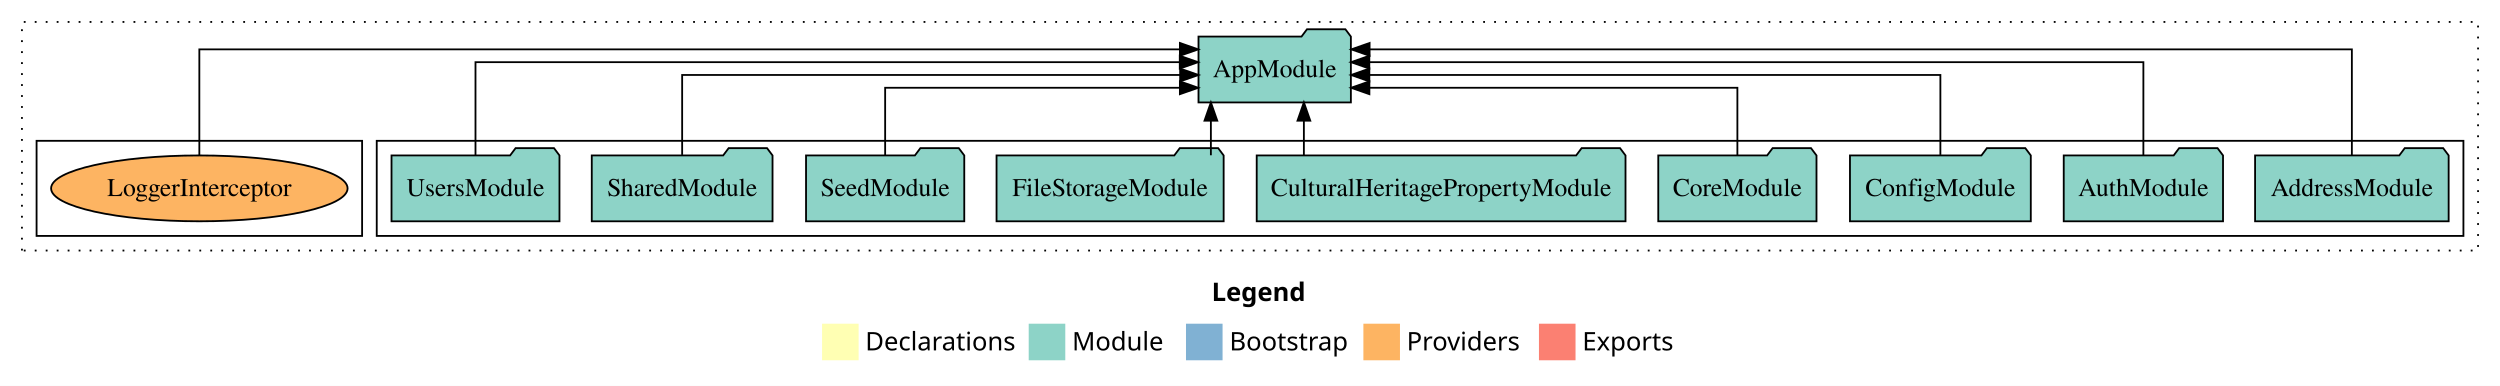
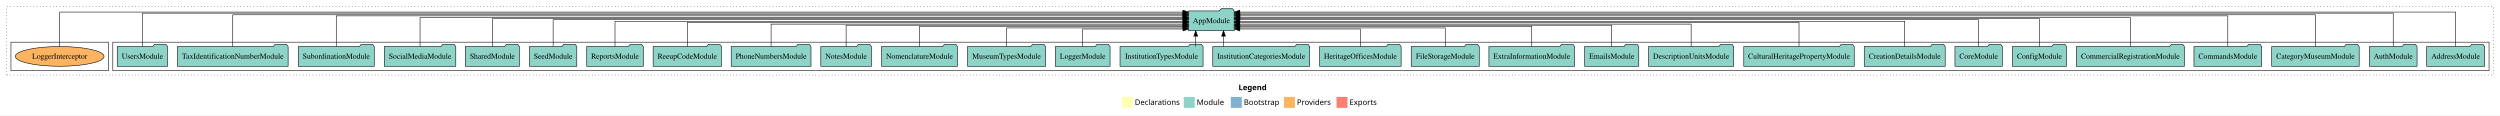
- <svg xmlns="http://www.w3.org/2000/svg" width="1367pt" height="211pt" viewBox="0.00 0.00 1367.00 211.00">
+ <svg xmlns="http://www.w3.org/2000/svg" width="4565pt" height="211pt" viewBox="0.00 0.00 4565.00 211.00">
  <g id="graph0" class="graph" transform="scale(1 1) rotate(0) translate(4 207)">
-     <polygon fill="white" stroke="transparent" points="-4,4 -4,-207 1363,-207 1363,4 -4,4" />
-     <text text-anchor="start" x="658.51" y="-42.4" font-family="Times-12" font-weight="bold" font-size="14.00">Legend</text>
-     <polygon fill="#ffffb3" stroke="transparent" points="445.5,-10 445.5,-30 465.5,-30 465.5,-10 445.5,-10" />
-     <text text-anchor="start" x="469.13" y="-15.4" font-family="Times-12" font-size="14.00">  Declarations</text>
-     <polygon fill="#8dd3c7" stroke="transparent" points="558.5,-10 558.5,-30 578.5,-30 578.5,-10 558.5,-10" />
-     <text text-anchor="start" x="582.23" y="-15.4" font-family="Times-12" font-size="14.00">  Module</text>
-     <polygon fill="#80b1d3" stroke="transparent" points="644.5,-10 644.5,-30 664.5,-30 664.5,-10 644.5,-10" />
-     <text text-anchor="start" x="668.28" y="-15.4" font-family="Times-12" font-size="14.00">  Bootstrap</text>
-     <polygon fill="#fdb462" stroke="transparent" points="741.5,-10 741.5,-30 761.5,-30 761.5,-10 741.5,-10" />
-     <text text-anchor="start" x="765.17" y="-15.4" font-family="Times-12" font-size="14.00">  Providers</text>
-     <polygon fill="#fb8072" stroke="transparent" points="837.5,-10 837.5,-30 857.5,-30 857.5,-10 837.5,-10" />
-     <text text-anchor="start" x="861.23" y="-15.4" font-family="Times-12" font-size="14.00">  Exports</text>
+     <polygon fill="white" stroke="transparent" points="-4,4 -4,-207 4561,-207 4561,4 -4,4" />
+     <text text-anchor="start" x="2257.51" y="-42.4" font-family="Times-12" font-weight="bold" font-size="14.00">Legend</text>
+     <polygon fill="#ffffb3" stroke="transparent" points="2044.5,-10 2044.5,-30 2064.5,-30 2064.5,-10 2044.5,-10" />
+     <text text-anchor="start" x="2068.13" y="-15.4" font-family="Times-12" font-size="14.00">  Declarations</text>
+     <polygon fill="#8dd3c7" stroke="transparent" points="2157.5,-10 2157.5,-30 2177.5,-30 2177.5,-10 2157.5,-10" />
+     <text text-anchor="start" x="2181.23" y="-15.4" font-family="Times-12" font-size="14.00">  Module</text>
+     <polygon fill="#80b1d3" stroke="transparent" points="2243.5,-10 2243.5,-30 2263.5,-30 2263.5,-10 2243.5,-10" />
+     <text text-anchor="start" x="2267.28" y="-15.4" font-family="Times-12" font-size="14.00">  Bootstrap</text>
+     <polygon fill="#fdb462" stroke="transparent" points="2340.5,-10 2340.5,-30 2360.5,-30 2360.5,-10 2340.5,-10" />
+     <text text-anchor="start" x="2364.17" y="-15.4" font-family="Times-12" font-size="14.00">  Providers</text>
+     <polygon fill="#fb8072" stroke="transparent" points="2436.5,-10 2436.5,-30 2456.5,-30 2456.5,-10 2436.5,-10" />
+     <text text-anchor="start" x="2460.23" y="-15.4" font-family="Times-12" font-size="14.00">  Exports</text>
    <g id="clust1" class="cluster">
-       <polygon fill="none" stroke="black" stroke-dasharray="1,5" points="8,-70 8,-195 1351,-195 1351,-70 8,-70" />
+       <polygon fill="none" stroke="black" stroke-dasharray="1,5" points="8,-70 8,-195 4549,-195 4549,-70 8,-70" />
    </g>
    <g id="clust3" class="cluster">
-       <polygon fill="none" stroke="black" points="202,-78 202,-130 1343,-130 1343,-78 202,-78" />
+       <polygon fill="none" stroke="black" points="202,-78 202,-130 4541,-130 4541,-78 202,-78" />
    </g>
    <g id="clust6" class="cluster">
      <polygon fill="none" stroke="black" points="16,-78 16,-130 194,-130 194,-78 16,-78" />
    </g>
    <g id="node1" class="node">
-       <polygon fill="#8dd3c7" stroke="black" points="1334.92,-122 1331.92,-126 1310.92,-126 1307.92,-122 1229.08,-122 1229.08,-86 1334.92,-86 1334.92,-122" />
-       <text text-anchor="middle" x="1282" y="-99.8" font-family="Times,serif" font-size="14.00">AddressModule</text>
+       <polygon fill="#8dd3c7" stroke="black" points="4532.92,-122 4529.92,-126 4508.92,-126 4505.92,-122 4427.08,-122 4427.08,-86 4532.92,-86 4532.92,-122" />
+       <text text-anchor="middle" x="4480" y="-99.8" font-family="Times,serif" font-size="14.00">AddressModule</text>
+     </g>
+     <g id="node30" class="node">
+       <polygon fill="#8dd3c7" stroke="black" points="2249.66,-187 2246.66,-191 2225.66,-191 2222.66,-187 2166.34,-187 2166.34,-151 2249.66,-151 2249.66,-187" />
+       <text text-anchor="middle" x="2208" y="-164.8" font-family="Times,serif" font-size="14.00">AppModule</text>
+     </g>
+     <g id="edge1" class="edge">
+       <path fill="none" stroke="black" d="M4480,-122.38C4480,-146.28 4480,-185 4480,-185 4480,-185 2259.87,-185 2259.87,-185" />
+       <polygon fill="black" stroke="black" points="2259.87,-181.5 2249.87,-185 2259.87,-188.5 2259.87,-181.5" />
+     </g>
+     <g id="node2" class="node">
+       <polygon fill="#8dd3c7" stroke="black" points="4409.55,-122 4406.55,-126 4385.55,-126 4382.55,-122 4322.45,-122 4322.45,-86 4409.55,-86 4409.55,-122" />
+       <text text-anchor="middle" x="4366" y="-99.8" font-family="Times,serif" font-size="14.00">AuthModule</text>
+     </g>
+     <g id="edge2" class="edge">
+       <path fill="none" stroke="black" d="M4366,-122.32C4366,-145.66 4366,-183 4366,-183 4366,-183 2259.66,-183 2259.66,-183" />
+       <polygon fill="black" stroke="black" points="2259.66,-179.5 2249.66,-183 2259.66,-186.5 2259.66,-179.5" />
+     </g>
+     <g id="node3" class="node">
+       <polygon fill="#8dd3c7" stroke="black" points="4303.86,-122 4300.86,-126 4279.86,-126 4276.86,-122 4144.14,-122 4144.14,-86 4303.86,-86 4303.86,-122" />
+       <text text-anchor="middle" x="4224" y="-99.8" font-family="Times,serif" font-size="14.00">CategoryMuseumModule</text>
+     </g>
+     <g id="edge3" class="edge">
+       <path fill="none" stroke="black" d="M4224,-122.01C4224,-144.49 4224,-180 4224,-180 4224,-180 2260.11,-180 2260.11,-180" />
+       <polygon fill="black" stroke="black" points="2260.11,-176.5 2250.11,-180 2260.11,-183.5 2260.11,-176.5" />
+     </g>
+     <g id="node4" class="node">
+       <polygon fill="#8dd3c7" stroke="black" points="4125.83,-122 4122.83,-126 4101.83,-126 4098.83,-122 4002.17,-122 4002.17,-86 4125.83,-86 4125.83,-122" />
+       <text text-anchor="middle" x="4064" y="-99.8" font-family="Times,serif" font-size="14.00">CommandsModule</text>
+     </g>
+     <g id="edge4" class="edge">
+       <path fill="none" stroke="black" d="M4064,-122.29C4064,-144.21 4064,-178 4064,-178 4064,-178 2259.81,-178 2259.81,-178" />
+       <polygon fill="black" stroke="black" points="2259.81,-174.5 2249.81,-178 2259.81,-181.5 2259.81,-174.5" />
+     </g>
+     <g id="node5" class="node">
+       <polygon fill="#8dd3c7" stroke="black" points="3984.69,-122 3981.69,-126 3960.69,-126 3957.69,-122 3787.31,-122 3787.31,-86 3984.69,-86 3984.69,-122" />
+       <text text-anchor="middle" x="3886" y="-99.8" font-family="Times,serif" font-size="14.00">CommercialRegistrationModule</text>
+     </g>
+     <g id="edge5" class="edge">
+       <path fill="none" stroke="black" d="M3886,-122.28C3886,-143.32 3886,-175 3886,-175 3886,-175 2259.9,-175 2259.9,-175" />
+       <polygon fill="black" stroke="black" points="2259.9,-171.5 2249.9,-175 2259.9,-178.5 2259.9,-171.5" />
+     </g>
+     <g id="node6" class="node">
+       <polygon fill="#8dd3c7" stroke="black" points="3769.44,-122 3766.44,-126 3745.44,-126 3742.44,-122 3670.56,-122 3670.56,-86 3769.44,-86 3769.44,-122" />
+       <text text-anchor="middle" x="3720" y="-99.8" font-family="Times,serif" font-size="14.00">ConfigModule</text>
+     </g>
+     <g id="edge6" class="edge">
+       <path fill="none" stroke="black" d="M3720,-122.13C3720,-142.57 3720,-173 3720,-173 3720,-173 2260.02,-173 2260.02,-173" />
+       <polygon fill="black" stroke="black" points="2260.02,-169.5 2250.02,-173 2260.02,-176.5 2260.02,-169.5" />
+     </g>
+     <g id="node7" class="node">
+       <polygon fill="#8dd3c7" stroke="black" points="3652.26,-122 3649.26,-126 3628.26,-126 3625.26,-122 3565.74,-122 3565.74,-86 3652.26,-86 3652.26,-122" />
+       <text text-anchor="middle" x="3609" y="-99.8" font-family="Times,serif" font-size="14.00">CoreModule</text>
+     </g>
+     <g id="edge7" class="edge">
+       <path fill="none" stroke="black" d="M3609,-122.31C3609,-142.15 3609,-171 3609,-171 3609,-171 2259.93,-171 2259.93,-171" />
+       <polygon fill="black" stroke="black" points="2259.93,-167.5 2249.93,-171 2259.93,-174.5 2259.93,-167.5" />
+     </g>
+     <g id="node8" class="node">
+       <polygon fill="#8dd3c7" stroke="black" points="3547.91,-122 3544.91,-126 3523.91,-126 3520.91,-122 3400.09,-122 3400.09,-86 3547.91,-86 3547.91,-122" />
+       <text text-anchor="middle" x="3474" y="-99.8" font-family="Times,serif" font-size="14.00">CreationDetailsModule</text>
+     </g>
+     <g id="edge8" class="edge">
+       <path fill="none" stroke="black" d="M3474,-122.17C3474,-141.09 3474,-168 3474,-168 3474,-168 2259.76,-168 2259.76,-168" />
+       <polygon fill="black" stroke="black" points="2259.76,-164.5 2249.76,-168 2259.76,-171.5 2259.76,-164.5" />
+     </g>
+     <g id="node9" class="node">
+       <polygon fill="#8dd3c7" stroke="black" points="3381.83,-122 3378.83,-126 3357.83,-126 3354.83,-122 3180.17,-122 3180.17,-86 3381.83,-86 3381.83,-122" />
+       <text text-anchor="middle" x="3281" y="-99.8" font-family="Times,serif" font-size="14.00">CulturalHeritagePropertyModule</text>
+     </g>
+     <g id="edge9" class="edge">
+       <path fill="none" stroke="black" d="M3281,-122.27C3281,-140.56 3281,-166 3281,-166 3281,-166 2259.73,-166 2259.73,-166" />
+       <polygon fill="black" stroke="black" points="2259.73,-162.5 2249.73,-166 2259.73,-169.5 2259.73,-162.5" />
    </g>
    <g id="node10" class="node">
-       <polygon fill="#8dd3c7" stroke="black" points="734.66,-187 731.66,-191 710.66,-191 707.66,-187 651.34,-187 651.34,-151 734.66,-151 734.66,-187" />
-       <text text-anchor="middle" x="693" y="-164.8" font-family="Times,serif" font-size="14.00">AppModule</text>
-     </g>
-     <g id="edge1" class="edge">
-       <path fill="none" stroke="black" d="M1282,-122.01C1282,-144.49 1282,-180 1282,-180 1282,-180 744.89,-180 744.89,-180" />
-       <polygon fill="black" stroke="black" points="744.89,-176.5 734.89,-180 744.89,-183.5 744.89,-176.5" />
-     </g>
-     <g id="node2" class="node">
-       <polygon fill="#8dd3c7" stroke="black" points="1211.55,-122 1208.55,-126 1187.55,-126 1184.55,-122 1124.45,-122 1124.45,-86 1211.55,-86 1211.55,-122" />
-       <text text-anchor="middle" x="1168" y="-99.8" font-family="Times,serif" font-size="14.00">AuthModule</text>
-     </g>
-     <g id="edge2" class="edge">
-       <path fill="none" stroke="black" d="M1168,-122.13C1168,-142.57 1168,-173 1168,-173 1168,-173 744.74,-173 744.74,-173" />
-       <polygon fill="black" stroke="black" points="744.74,-169.5 734.74,-173 744.74,-176.5 744.74,-169.5" />
-     </g>
-     <g id="node3" class="node">
-       <polygon fill="#8dd3c7" stroke="black" points="1106.44,-122 1103.44,-126 1082.44,-126 1079.44,-122 1007.56,-122 1007.56,-86 1106.44,-86 1106.44,-122" />
-       <text text-anchor="middle" x="1057" y="-99.8" font-family="Times,serif" font-size="14.00">ConfigModule</text>
-     </g>
-     <g id="edge3" class="edge">
-       <path fill="none" stroke="black" d="M1057,-122.27C1057,-140.56 1057,-166 1057,-166 1057,-166 744.76,-166 744.76,-166" />
-       <polygon fill="black" stroke="black" points="744.76,-162.5 734.76,-166 744.76,-169.5 744.76,-162.5" />
-     </g>
-     <g id="node4" class="node">
-       <polygon fill="#8dd3c7" stroke="black" points="989.26,-122 986.26,-126 965.26,-126 962.26,-122 902.74,-122 902.74,-86 989.26,-86 989.26,-122" />
-       <text text-anchor="middle" x="946" y="-99.8" font-family="Times,serif" font-size="14.00">CoreModule</text>
-     </g>
-     <g id="edge4" class="edge">
-       <path fill="none" stroke="black" d="M946,-122.01C946,-138.05 946,-159 946,-159 946,-159 744.78,-159 744.78,-159" />
-       <polygon fill="black" stroke="black" points="744.78,-155.5 734.78,-159 744.78,-162.5 744.78,-155.5" />
-     </g>
-     <g id="node5" class="node">
-       <polygon fill="#8dd3c7" stroke="black" points="884.83,-122 881.83,-126 860.83,-126 857.83,-122 683.17,-122 683.17,-86 884.83,-86 884.83,-122" />
-       <text text-anchor="middle" x="784" y="-99.8" font-family="Times,serif" font-size="14.00">CulturalHeritagePropertyModule</text>
-     </g>
-     <g id="edge5" class="edge">
-       <path fill="none" stroke="black" d="M708.96,-122.11C708.96,-122.11 708.96,-140.99 708.96,-140.99" />
-       <polygon fill="black" stroke="black" points="705.46,-140.99 708.96,-150.99 712.46,-140.99 705.46,-140.99" />
-     </g>
-     <g id="node6" class="node">
-       <polygon fill="#8dd3c7" stroke="black" points="665.09,-122 662.09,-126 641.09,-126 638.09,-122 540.91,-122 540.91,-86 665.09,-86 665.09,-122" />
-       <text text-anchor="middle" x="603" y="-99.8" font-family="Times,serif" font-size="14.00">FileStorageModule</text>
-     </g>
-     <g id="edge6" class="edge">
-       <path fill="none" stroke="black" d="M658.11,-122.11C658.11,-122.11 658.11,-140.99 658.11,-140.99" />
-       <polygon fill="black" stroke="black" points="654.61,-140.99 658.11,-150.99 661.61,-140.99 654.61,-140.99" />
-     </g>
-     <g id="node7" class="node">
-       <polygon fill="#8dd3c7" stroke="black" points="523.26,-122 520.26,-126 499.26,-126 496.26,-122 436.74,-122 436.74,-86 523.26,-86 523.26,-122" />
-       <text text-anchor="middle" x="480" y="-99.8" font-family="Times,serif" font-size="14.00">SeedModule</text>
-     </g>
-     <g id="edge7" class="edge">
-       <path fill="none" stroke="black" d="M480,-122.01C480,-138.05 480,-159 480,-159 480,-159 641.17,-159 641.17,-159" />
-       <polygon fill="black" stroke="black" points="641.17,-162.5 651.17,-159 641.17,-155.5 641.17,-162.5" />
-     </g>
-     <g id="node8" class="node">
-       <polygon fill="#8dd3c7" stroke="black" points="418.42,-122 415.42,-126 394.42,-126 391.42,-122 319.58,-122 319.58,-86 418.42,-86 418.42,-122" />
-       <text text-anchor="middle" x="369" y="-99.8" font-family="Times,serif" font-size="14.00">SharedModule</text>
-     </g>
-     <g id="edge8" class="edge">
-       <path fill="none" stroke="black" d="M369,-122.27C369,-140.56 369,-166 369,-166 369,-166 641.31,-166 641.31,-166" />
-       <polygon fill="black" stroke="black" points="641.31,-169.5 651.31,-166 641.31,-162.5 641.31,-169.5" />
-     </g>
-     <g id="node9" class="node">
+       <polygon fill="#8dd3c7" stroke="black" points="3161.7,-122 3158.7,-126 3137.7,-126 3134.7,-122 3006.3,-122 3006.3,-86 3161.7,-86 3161.7,-122" />
+       <text text-anchor="middle" x="3084" y="-99.8" font-family="Times,serif" font-size="14.00">DescriptionUnitsModule</text>
+     </g>
+     <g id="edge10" class="edge">
+       <path fill="none" stroke="black" d="M3084,-122.02C3084,-139.37 3084,-163 3084,-163 3084,-163 2259.66,-163 2259.66,-163" />
+       <polygon fill="black" stroke="black" points="2259.66,-159.5 2249.66,-163 2259.66,-166.5 2259.66,-159.5" />
+     </g>
+     <g id="node11" class="node">
+       <polygon fill="#8dd3c7" stroke="black" points="2988.43,-122 2985.43,-126 2964.43,-126 2961.43,-122 2889.57,-122 2889.57,-86 2988.43,-86 2988.43,-122" />
+       <text text-anchor="middle" x="2939" y="-99.8" font-family="Times,serif" font-size="14.00">EmailsModule</text>
+     </g>
+     <g id="edge11" class="edge">
+       <path fill="none" stroke="black" d="M2939,-122.04C2939,-138.73 2939,-161 2939,-161 2939,-161 2259.66,-161 2259.66,-161" />
+       <polygon fill="black" stroke="black" points="2259.66,-157.5 2249.66,-161 2259.66,-164.5 2259.66,-157.5" />
+     </g>
+     <g id="node12" class="node">
+       <polygon fill="#8dd3c7" stroke="black" points="2871.24,-122 2868.24,-126 2847.24,-126 2844.24,-122 2714.76,-122 2714.76,-86 2871.24,-86 2871.24,-122" />
+       <text text-anchor="middle" x="2793" y="-99.8" font-family="Times,serif" font-size="14.00">ExtraInformationModule</text>
+     </g>
+     <g id="edge12" class="edge">
+       <path fill="none" stroke="black" d="M2793,-122.01C2793,-138.05 2793,-159 2793,-159 2793,-159 2260.07,-159 2260.07,-159" />
+       <polygon fill="black" stroke="black" points="2260.07,-155.5 2250.07,-159 2260.07,-162.5 2260.07,-155.5" />
+     </g>
+     <g id="node13" class="node">
+       <polygon fill="#8dd3c7" stroke="black" points="2697.09,-122 2694.09,-126 2673.09,-126 2670.09,-122 2572.91,-122 2572.91,-86 2697.09,-86 2697.09,-122" />
+       <text text-anchor="middle" x="2635" y="-99.8" font-family="Times,serif" font-size="14.00">FileStorageModule</text>
+     </g>
+     <g id="edge13" class="edge">
+       <path fill="none" stroke="black" d="M2635,-122.19C2635,-137.18 2635,-156 2635,-156 2635,-156 2259.72,-156 2259.72,-156" />
+       <polygon fill="black" stroke="black" points="2259.72,-152.5 2249.72,-156 2259.72,-159.5 2259.72,-152.5" />
+     </g>
+     <g id="node14" class="node">
+       <polygon fill="#8dd3c7" stroke="black" points="2554.43,-122 2551.43,-126 2530.43,-126 2527.43,-122 2405.57,-122 2405.57,-86 2554.43,-86 2554.43,-122" />
+       <text text-anchor="middle" x="2480" y="-99.8" font-family="Times,serif" font-size="14.00">HeritageOfficesModule</text>
+     </g>
+     <g id="edge14" class="edge">
+       <path fill="none" stroke="black" d="M2480,-122.05C2480,-136.37 2480,-154 2480,-154 2480,-154 2259.9,-154 2259.9,-154" />
+       <polygon fill="black" stroke="black" points="2259.9,-150.5 2249.9,-154 2259.9,-157.5 2259.9,-150.5" />
+     </g>
+     <g id="node15" class="node">
+       <polygon fill="#8dd3c7" stroke="black" points="2387.47,-122 2384.47,-126 2363.47,-126 2360.47,-122 2210.53,-122 2210.53,-86 2387.47,-86 2387.47,-122" />
+       <text text-anchor="middle" x="2299" y="-99.8" font-family="Times,serif" font-size="14.00">InstitutionCategoriesModule</text>
+     </g>
+     <g id="edge15" class="edge">
+       <path fill="none" stroke="black" d="M2230.17,-122.11C2230.17,-122.11 2230.17,-140.99 2230.17,-140.99" />
+       <polygon fill="black" stroke="black" points="2226.67,-140.99 2230.17,-150.99 2233.67,-140.99 2226.67,-140.99" />
+     </g>
+     <g id="node16" class="node">
+       <polygon fill="#8dd3c7" stroke="black" points="2192.82,-122 2189.82,-126 2168.82,-126 2165.82,-122 2041.18,-122 2041.18,-86 2192.82,-86 2192.82,-122" />
+       <text text-anchor="middle" x="2117" y="-99.8" font-family="Times,serif" font-size="14.00">InstitutionTypesModule</text>
+     </g>
+     <g id="edge16" class="edge">
+       <path fill="none" stroke="black" d="M2179.42,-122.11C2179.42,-122.11 2179.42,-140.99 2179.42,-140.99" />
+       <polygon fill="black" stroke="black" points="2175.92,-140.99 2179.42,-150.99 2182.92,-140.99 2175.92,-140.99" />
+     </g>
+     <g id="node17" class="node">
+       <polygon fill="#8dd3c7" stroke="black" points="2022.98,-122 2019.98,-126 1998.98,-126 1995.98,-122 1923.02,-122 1923.02,-86 2022.98,-86 2022.98,-122" />
+       <text text-anchor="middle" x="1973" y="-99.8" font-family="Times,serif" font-size="14.00">LoggerModule</text>
+     </g>
+     <g id="edge17" class="edge">
+       <path fill="none" stroke="black" d="M1973,-122.05C1973,-136.37 1973,-154 1973,-154 1973,-154 2156.26,-154 2156.26,-154" />
+       <polygon fill="black" stroke="black" points="2156.26,-157.5 2166.26,-154 2156.26,-150.5 2156.26,-157.5" />
+     </g>
+     <g id="node18" class="node">
+       <polygon fill="#8dd3c7" stroke="black" points="1905.26,-122 1902.26,-126 1881.26,-126 1878.26,-122 1762.74,-122 1762.74,-86 1905.26,-86 1905.26,-122" />
+       <text text-anchor="middle" x="1834" y="-99.8" font-family="Times,serif" font-size="14.00">MuseumTypesModule</text>
+     </g>
+     <g id="edge18" class="edge">
+       <path fill="none" stroke="black" d="M1834,-122.19C1834,-137.18 1834,-156 1834,-156 1834,-156 2156.19,-156 2156.19,-156" />
+       <polygon fill="black" stroke="black" points="2156.19,-159.5 2166.19,-156 2156.19,-152.5 2156.19,-159.5" />
+     </g>
+     <g id="node19" class="node">
+       <polygon fill="#8dd3c7" stroke="black" points="1744.35,-122 1741.35,-126 1720.35,-126 1717.35,-122 1605.65,-122 1605.65,-86 1744.35,-86 1744.35,-122" />
+       <text text-anchor="middle" x="1675" y="-99.8" font-family="Times,serif" font-size="14.00">NomenclatureModule</text>
+     </g>
+     <g id="edge19" class="edge">
+       <path fill="none" stroke="black" d="M1675,-122.01C1675,-138.05 1675,-159 1675,-159 1675,-159 2156.18,-159 2156.18,-159" />
+       <polygon fill="black" stroke="black" points="2156.18,-162.5 2166.18,-159 2156.18,-155.5 2156.18,-162.5" />
+     </g>
+     <g id="node20" class="node">
+       <polygon fill="#8dd3c7" stroke="black" points="1587.21,-122 1584.21,-126 1563.21,-126 1560.21,-122 1494.79,-122 1494.79,-86 1587.21,-86 1587.21,-122" />
+       <text text-anchor="middle" x="1541" y="-99.8" font-family="Times,serif" font-size="14.00">NotesModule</text>
+     </g>
+     <g id="edge20" class="edge">
+       <path fill="none" stroke="black" d="M1541,-122.04C1541,-138.73 1541,-161 1541,-161 1541,-161 2156.28,-161 2156.28,-161" />
+       <polygon fill="black" stroke="black" points="2156.28,-164.5 2166.28,-161 2156.28,-157.5 2156.28,-164.5" />
+     </g>
+     <g id="node21" class="node">
+       <polygon fill="#8dd3c7" stroke="black" points="1476.86,-122 1473.86,-126 1452.86,-126 1449.86,-122 1331.14,-122 1331.14,-86 1476.86,-86 1476.86,-122" />
+       <text text-anchor="middle" x="1404" y="-99.8" font-family="Times,serif" font-size="14.00">PhoneNumbersModule</text>
+     </g>
+     <g id="edge21" class="edge">
+       <path fill="none" stroke="black" d="M1404,-122.02C1404,-139.37 1404,-163 1404,-163 1404,-163 2156.19,-163 2156.19,-163" />
+       <polygon fill="black" stroke="black" points="2156.19,-166.5 2166.19,-163 2156.19,-159.5 2156.19,-166.5" />
+     </g>
+     <g id="node22" class="node">
+       <polygon fill="#8dd3c7" stroke="black" points="1313.37,-122 1310.37,-126 1289.37,-126 1286.37,-122 1188.63,-122 1188.63,-86 1313.37,-86 1313.37,-122" />
+       <text text-anchor="middle" x="1251" y="-99.8" font-family="Times,serif" font-size="14.00">ReeupCodeModule</text>
+     </g>
+     <g id="edge22" class="edge">
+       <path fill="none" stroke="black" d="M1251,-122.27C1251,-140.56 1251,-166 1251,-166 1251,-166 2156.26,-166 2156.26,-166" />
+       <polygon fill="black" stroke="black" points="2156.26,-169.5 2166.26,-166 2156.26,-162.5 2156.26,-169.5" />
+     </g>
+     <g id="node23" class="node">
+       <polygon fill="#8dd3c7" stroke="black" points="1170.6,-122 1167.6,-126 1146.6,-126 1143.6,-122 1067.4,-122 1067.4,-86 1170.6,-86 1170.6,-122" />
+       <text text-anchor="middle" x="1119" y="-99.8" font-family="Times,serif" font-size="14.00">ReportsModule</text>
+     </g>
+     <g id="edge23" class="edge">
+       <path fill="none" stroke="black" d="M1119,-122.17C1119,-141.09 1119,-168 1119,-168 1119,-168 2156.31,-168 2156.31,-168" />
+       <polygon fill="black" stroke="black" points="2156.31,-171.5 2166.31,-168 2156.31,-164.5 2156.31,-171.5" />
+     </g>
+     <g id="node24" class="node">
+       <polygon fill="#8dd3c7" stroke="black" points="1049.26,-122 1046.26,-126 1025.26,-126 1022.26,-122 962.74,-122 962.74,-86 1049.26,-86 1049.26,-122" />
+       <text text-anchor="middle" x="1006" y="-99.8" font-family="Times,serif" font-size="14.00">SeedModule</text>
+     </g>
+     <g id="edge24" class="edge">
+       <path fill="none" stroke="black" d="M1006,-122.31C1006,-142.15 1006,-171 1006,-171 1006,-171 2156.28,-171 2156.28,-171" />
+       <polygon fill="black" stroke="black" points="2156.28,-174.5 2166.28,-171 2156.28,-167.5 2156.28,-174.5" />
+     </g>
+     <g id="node25" class="node">
+       <polygon fill="#8dd3c7" stroke="black" points="944.42,-122 941.42,-126 920.42,-126 917.42,-122 845.58,-122 845.58,-86 944.42,-86 944.42,-122" />
+       <text text-anchor="middle" x="895" y="-99.8" font-family="Times,serif" font-size="14.00">SharedModule</text>
+     </g>
+     <g id="edge25" class="edge">
+       <path fill="none" stroke="black" d="M895,-122.13C895,-142.57 895,-173 895,-173 895,-173 2156.17,-173 2156.17,-173" />
+       <polygon fill="black" stroke="black" points="2156.17,-176.5 2166.17,-173 2156.17,-169.5 2156.17,-176.5" />
+     </g>
+     <g id="node26" class="node">
+       <polygon fill="#8dd3c7" stroke="black" points="828.31,-122 825.31,-126 804.31,-126 801.31,-122 697.69,-122 697.69,-86 828.31,-86 828.31,-122" />
+       <text text-anchor="middle" x="763" y="-99.8" font-family="Times,serif" font-size="14.00">SocialMediaModule</text>
+     </g>
+     <g id="edge26" class="edge">
+       <path fill="none" stroke="black" d="M763,-122.28C763,-143.32 763,-175 763,-175 763,-175 2156.31,-175 2156.31,-175" />
+       <polygon fill="black" stroke="black" points="2156.31,-178.5 2166.31,-175 2156.31,-171.5 2156.31,-178.5" />
+     </g>
+     <g id="node27" class="node">
+       <polygon fill="#8dd3c7" stroke="black" points="679.38,-122 676.38,-126 655.38,-126 652.38,-122 540.62,-122 540.62,-86 679.38,-86 679.38,-122" />
+       <text text-anchor="middle" x="610" y="-99.8" font-family="Times,serif" font-size="14.00">SubordinationModule</text>
+     </g>
+     <g id="edge27" class="edge">
+       <path fill="none" stroke="black" d="M610,-122.29C610,-144.21 610,-178 610,-178 610,-178 2156.08,-178 2156.08,-178" />
+       <polygon fill="black" stroke="black" points="2156.08,-181.5 2166.08,-178 2156.08,-174.5 2156.08,-181.5" />
+     </g>
+     <g id="node28" class="node">
+       <polygon fill="#8dd3c7" stroke="black" points="522.11,-122 519.11,-126 498.11,-126 495.11,-122 319.89,-122 319.89,-86 522.11,-86 522.11,-122" />
+       <text text-anchor="middle" x="421" y="-99.8" font-family="Times,serif" font-size="14.00">TaxIdentificationNumberModule</text>
+     </g>
+     <g id="edge28" class="edge">
+       <path fill="none" stroke="black" d="M421,-122.01C421,-144.49 421,-180 421,-180 421,-180 2156.02,-180 2156.02,-180" />
+       <polygon fill="black" stroke="black" points="2156.02,-183.5 2166.02,-180 2156.02,-176.5 2156.02,-183.5" />
+     </g>
+     <g id="node29" class="node">
      <polygon fill="#8dd3c7" stroke="black" points="301.92,-122 298.92,-126 277.92,-126 274.92,-122 210.08,-122 210.08,-86 301.92,-86 301.92,-122" />
      <text text-anchor="middle" x="256" y="-99.8" font-family="Times,serif" font-size="14.00">UsersModule</text>
    </g>
-     <g id="edge9" class="edge">
-       <path fill="none" stroke="black" d="M256,-122.13C256,-142.57 256,-173 256,-173 256,-173 641.1,-173 641.1,-173" />
-       <polygon fill="black" stroke="black" points="641.1,-176.5 651.1,-173 641.1,-169.5 641.1,-176.5" />
-     </g>
-     <g id="node11" class="node">
+     <g id="edge29" class="edge">
+       <path fill="none" stroke="black" d="M256,-122.32C256,-145.66 256,-183 256,-183 256,-183 2156.33,-183 2156.33,-183" />
+       <polygon fill="black" stroke="black" points="2156.33,-186.5 2166.33,-183 2156.33,-179.5 2156.33,-186.5" />
+     </g>
+     <g id="node31" class="node">
      <ellipse fill="#fdb462" stroke="black" cx="105" cy="-104" rx="81.06" ry="18" />
      <text text-anchor="middle" x="105" y="-99.8" font-family="Times,serif" font-size="14.00">LoggerInterceptor</text>
    </g>
-     <g id="edge10" class="edge">
-       <path fill="none" stroke="black" d="M105,-122.01C105,-144.49 105,-180 105,-180 105,-180 641.18,-180 641.18,-180" />
-       <polygon fill="black" stroke="black" points="641.18,-183.5 651.18,-180 641.18,-176.5 641.18,-183.5" />
+     <g id="edge30" class="edge">
+       <path fill="none" stroke="black" d="M105,-122.38C105,-146.28 105,-185 105,-185 105,-185 2155.99,-185 2155.99,-185" />
+       <polygon fill="black" stroke="black" points="2155.99,-188.5 2165.99,-185 2155.99,-181.5 2155.99,-188.5" />
    </g>
  </g>
</svg>
